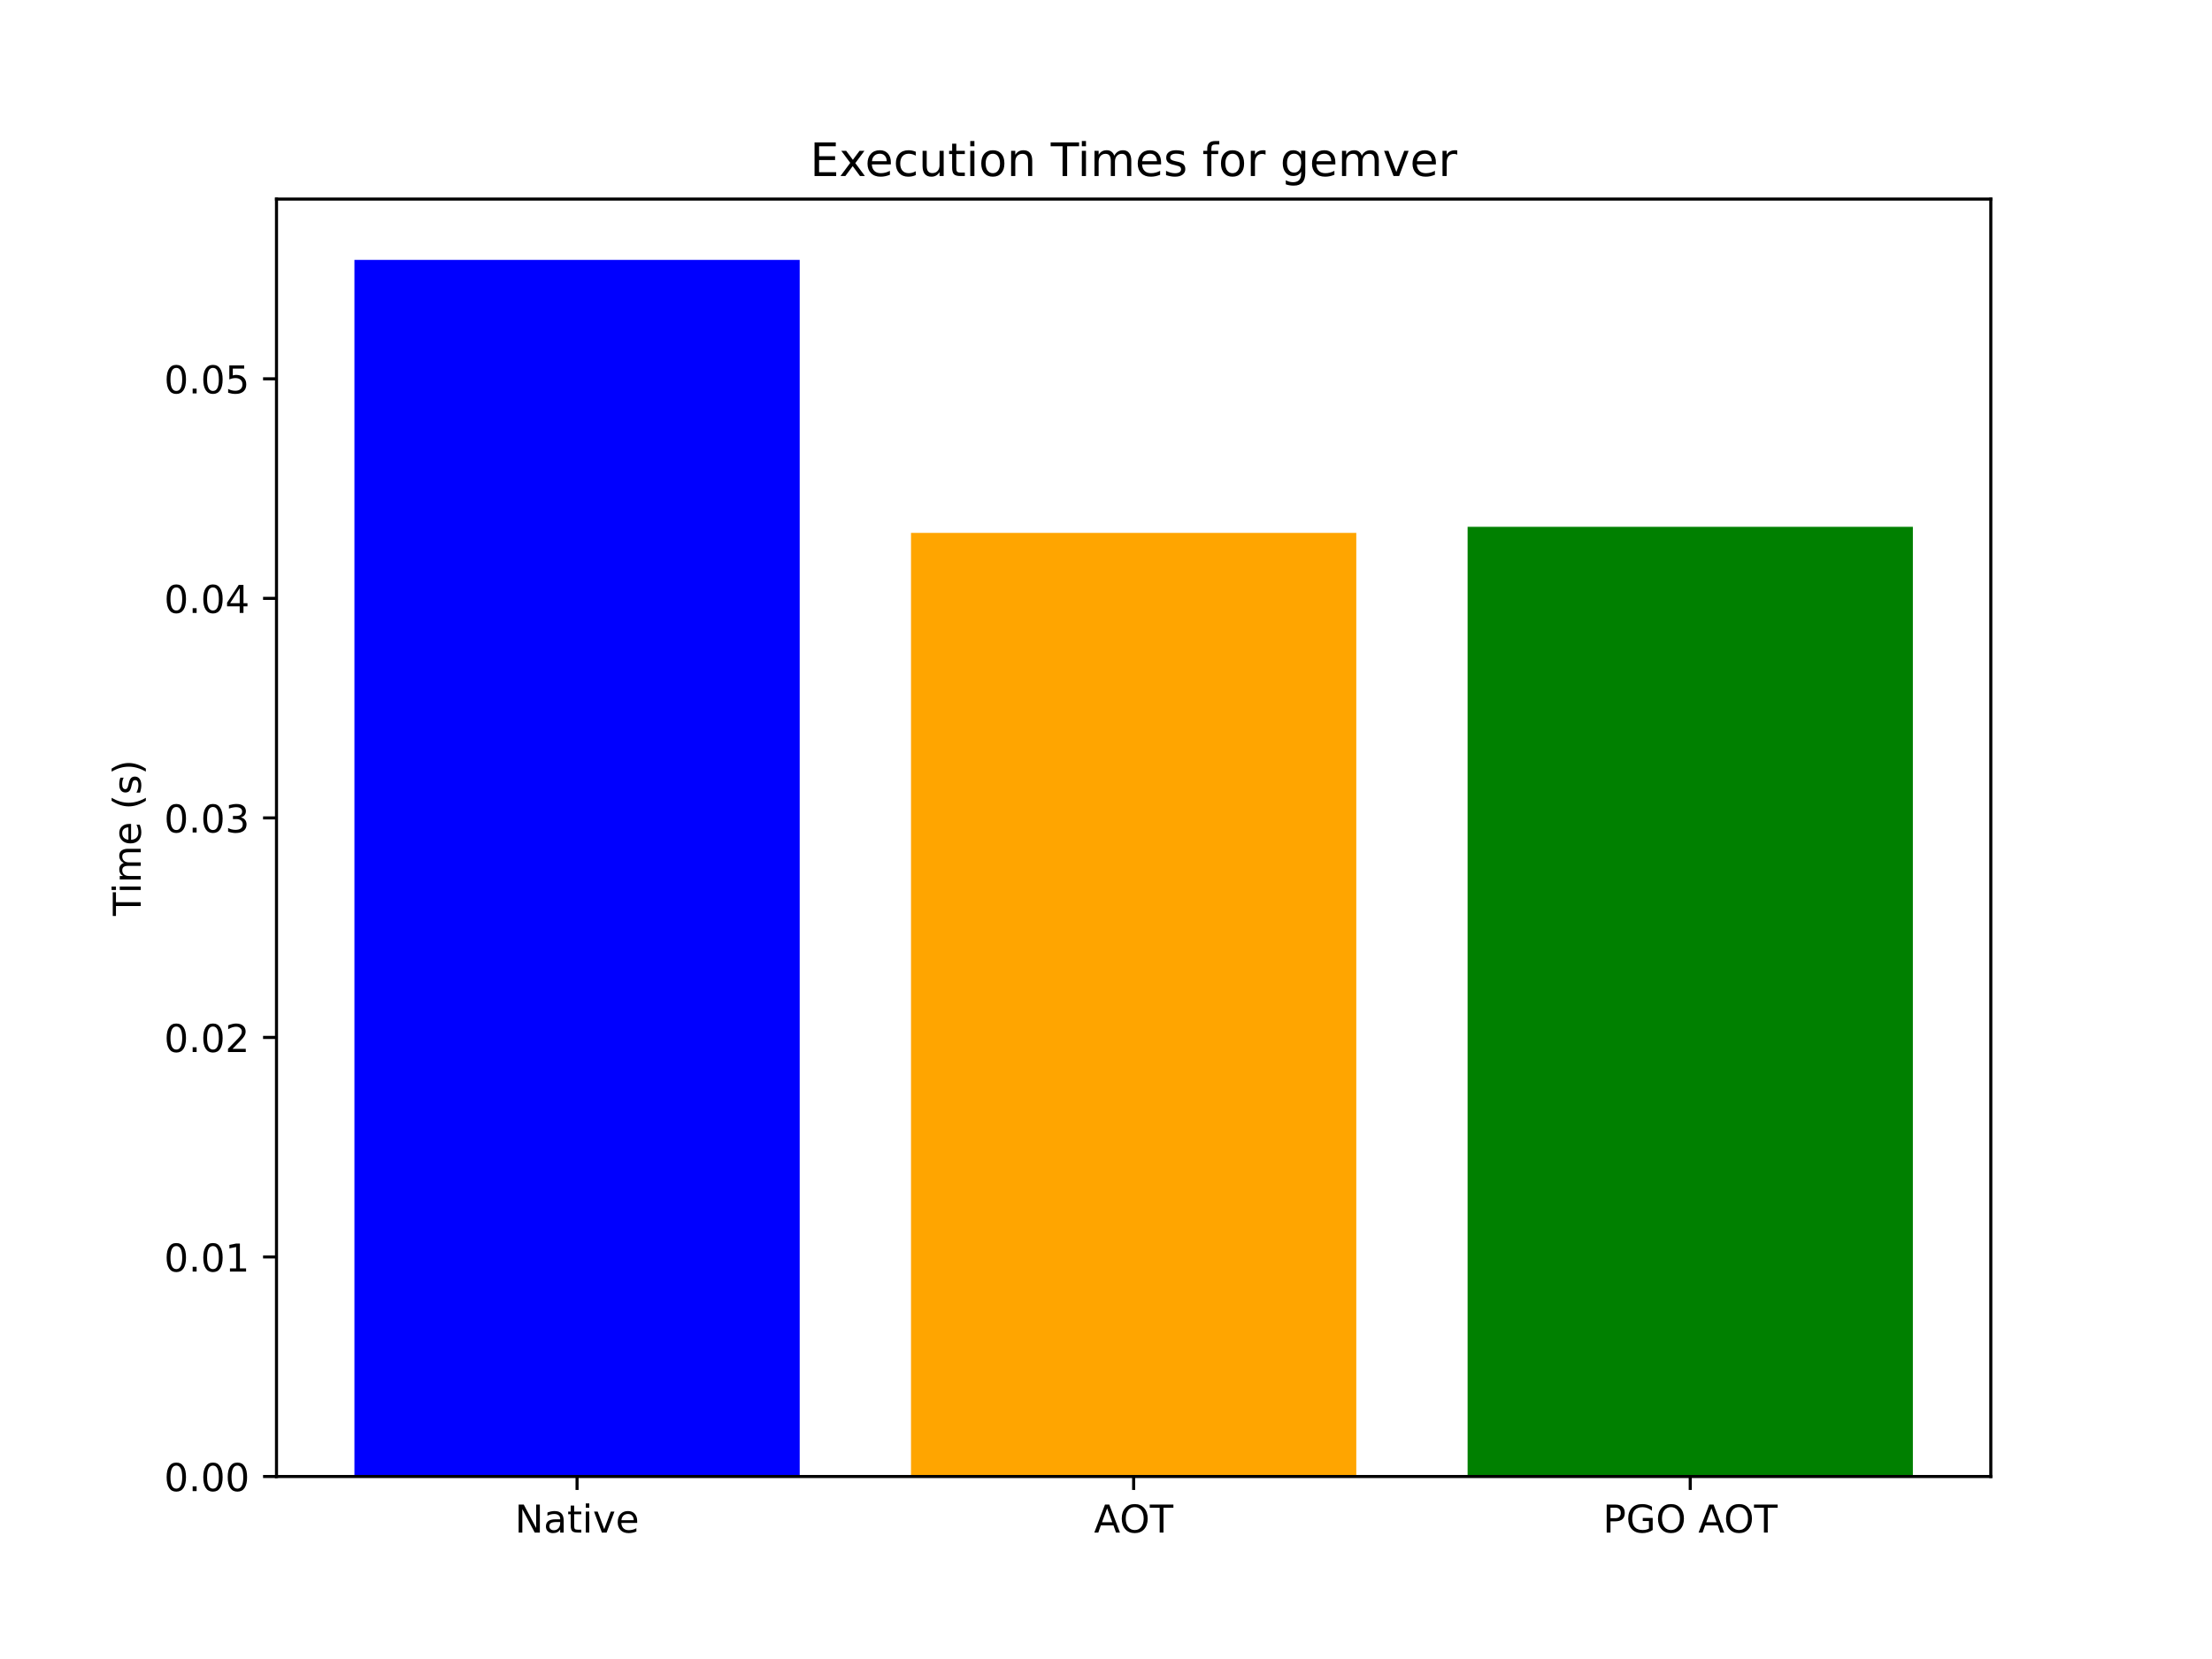
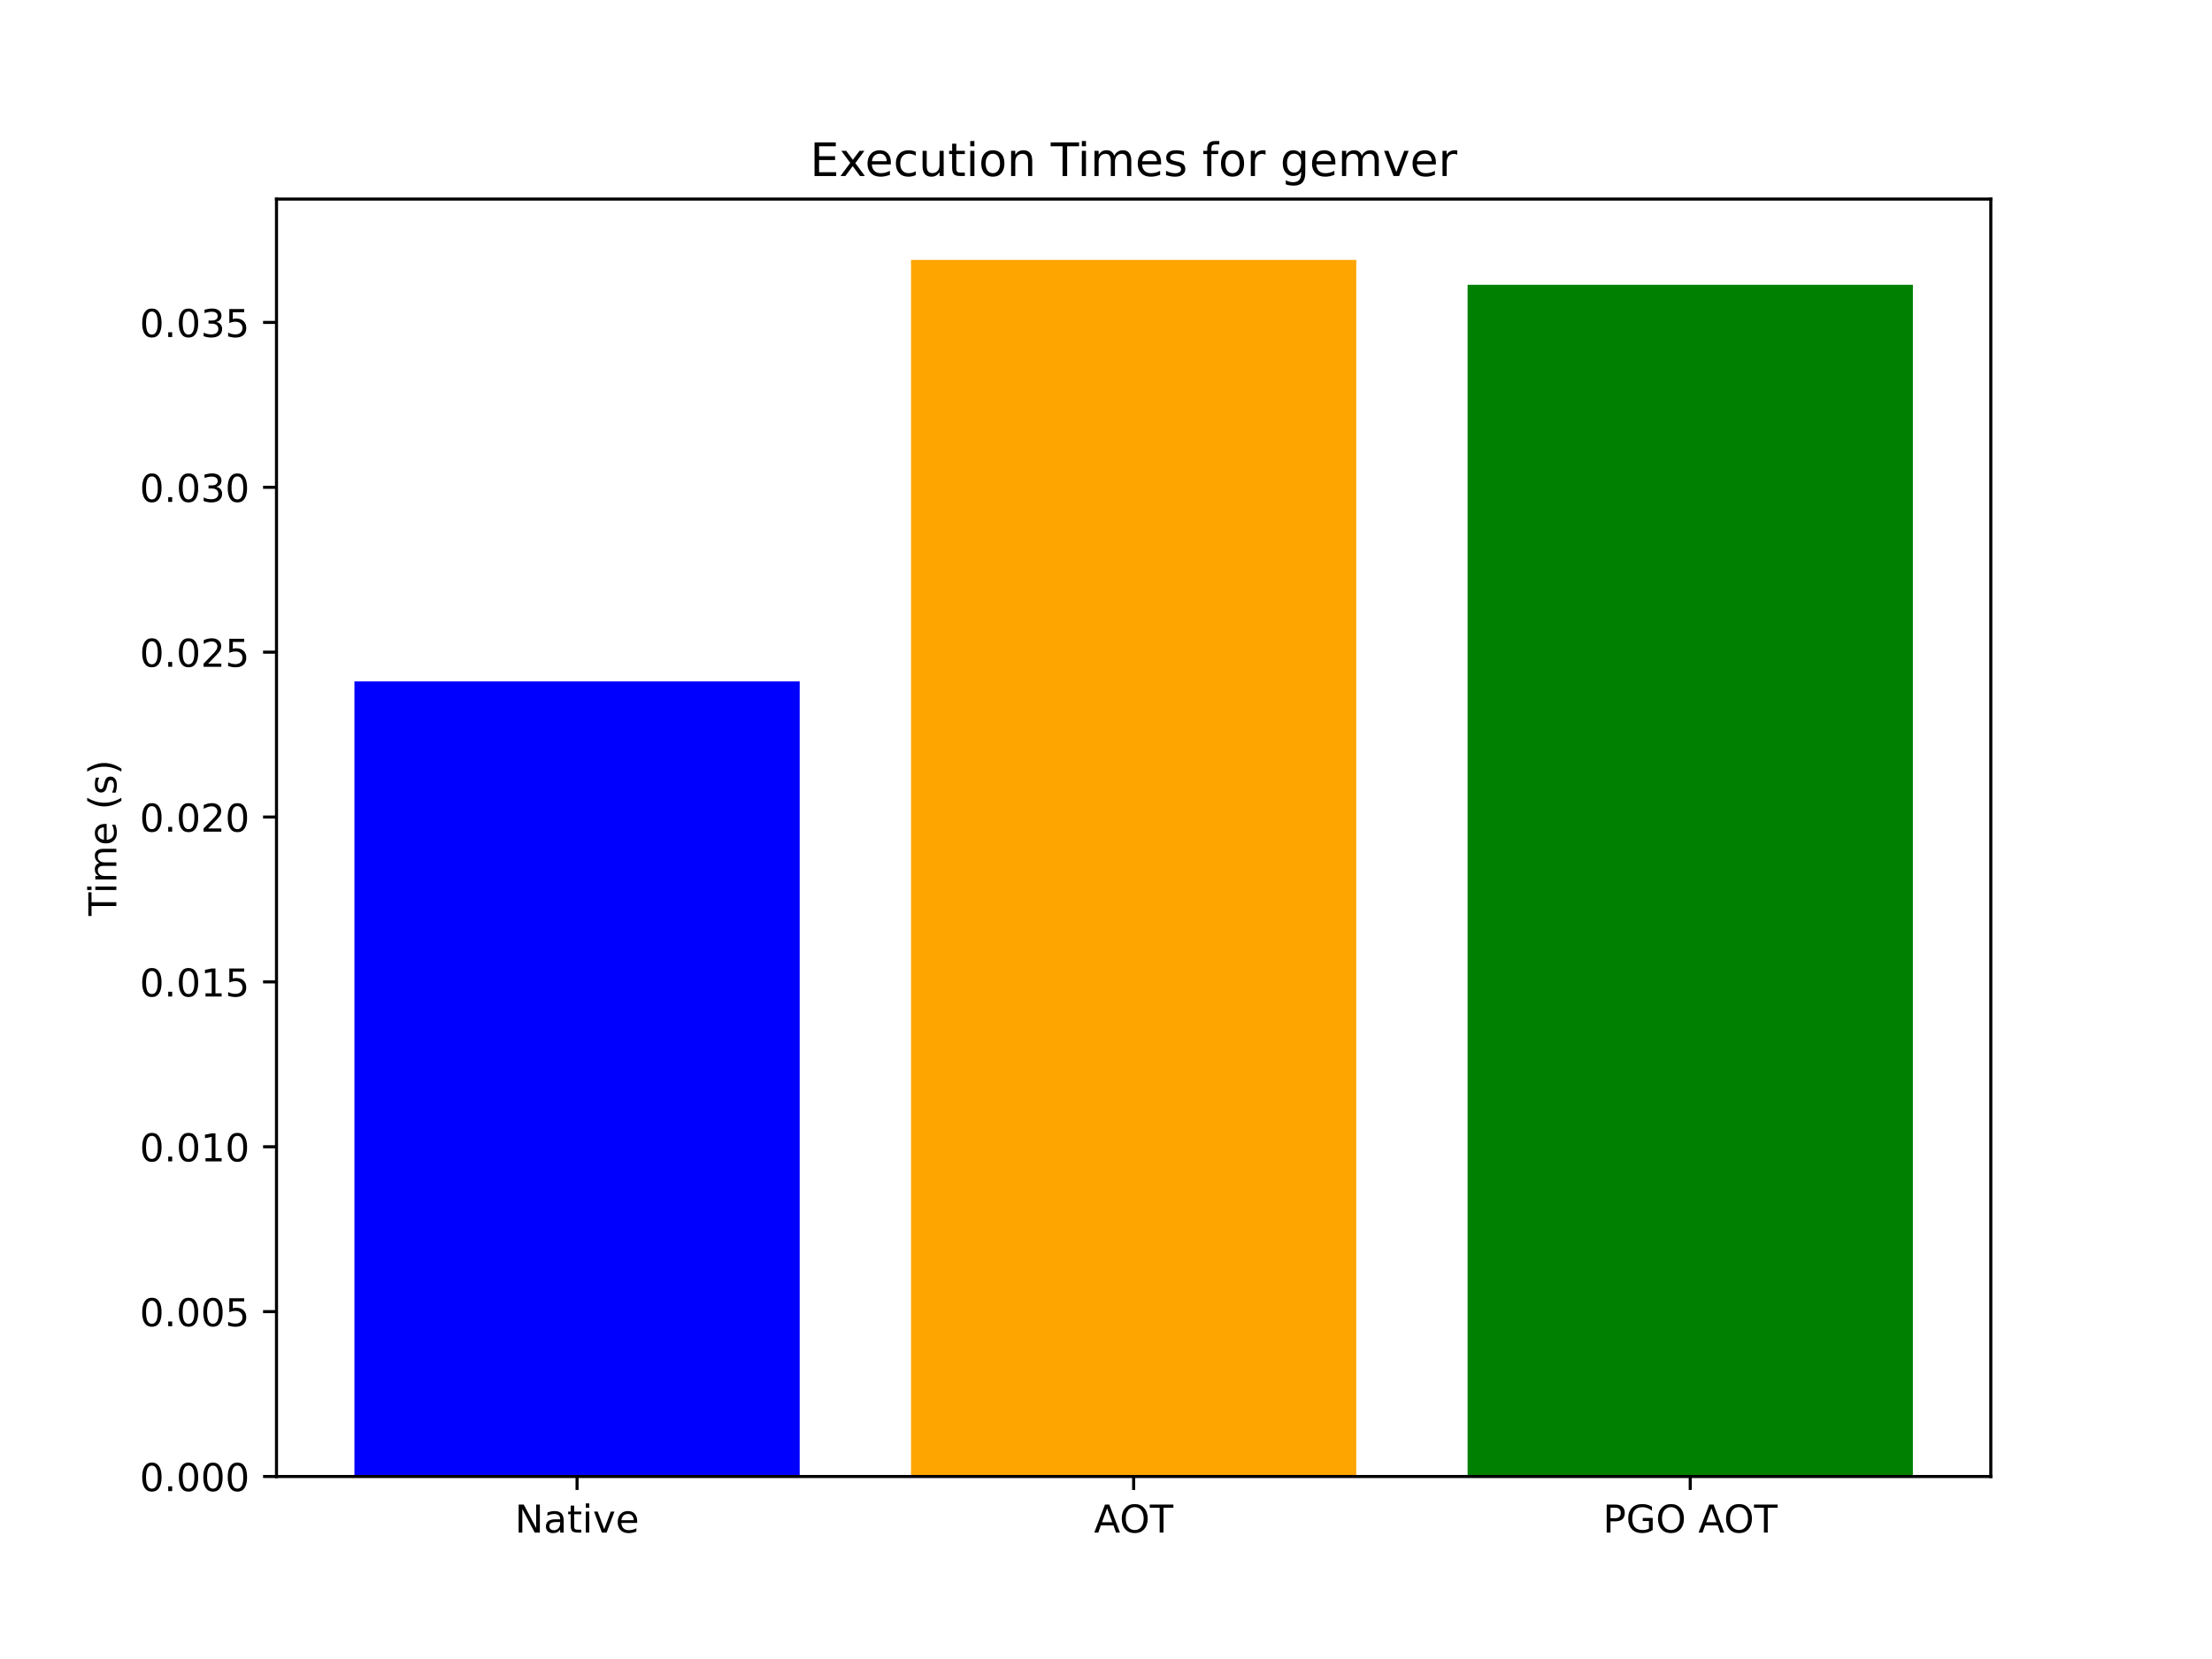
<svg xmlns="http://www.w3.org/2000/svg" xmlns:xlink="http://www.w3.org/1999/xlink" width="576pt" height="432pt" viewBox="0 0 576 432" version="1.1">
  <defs>
    <style type="text/css">*{stroke-linejoin: round; stroke-linecap: butt}</style>
  </defs>
  <g id="figure_1">
    <g id="patch_1">
      <path d="M 0 432  L 576 432  L 576 0  L 0 0  z " style="fill: #ffffff" />
    </g>
    <g id="axes_1">
      <g id="patch_2">
        <path d="M 72 384.48  L 518.4 384.48  L 518.4 51.84  L 72 51.84  z " style="fill: #ffffff" />
      </g>
      <g id="patch_3">
-         <path d="M 92.291 384.48  L 208.239 384.48  L 208.239 67.68  L 92.291 67.68  z " clip-path="url(#p60e5b709ea)" style="fill: #0000ff" />
+         <path d="M 92.291 384.48  L 208.239 384.48  L 208.239 177.444  L 92.291 177.444  z " clip-path="url(#p059a79c91f)" style="fill: #0000ff" />
      </g>
      <g id="patch_4">
-         <path d="M 237.226 384.48  L 353.174 384.48  L 353.174 138.759  L 237.226 138.759  z " clip-path="url(#p60e5b709ea)" style="fill: #ffa500" />
+         <path d="M 237.226 384.48  L 353.174 384.48  L 353.174 67.68  L 237.226 67.68  z " clip-path="url(#p059a79c91f)" style="fill: #ffa500" />
      </g>
      <g id="patch_5">
-         <path d="M 382.161 384.48  L 498.109 384.48  L 498.109 137.187  L 382.161 137.187  z " clip-path="url(#p60e5b709ea)" style="fill: #008000" />
+         <path d="M 382.161 384.48  L 498.109 384.48  L 498.109 74.165  L 382.161 74.165  z " clip-path="url(#p059a79c91f)" style="fill: #008000" />
      </g>
      <g id="matplotlib.axis_1">
        <g id="xtick_1">
          <g id="line2d_1">
            <defs>
-               <path id="m73462e31b3" d="M 0 0  L 0 3.5  " style="stroke: #000000; stroke-width: 0.8" />
+               <path id="m85449177bf" d="M 0 0  L 0 3.5  " style="stroke: #000000; stroke-width: 0.8" />
            </defs>
            <g>
-               <use xlink:href="#m73462e31b3" x="150.265" y="384.48" style="stroke: #000000; stroke-width: 0.8" />
+               <use xlink:href="#m85449177bf" x="150.265" y="384.48" style="stroke: #000000; stroke-width: 0.8" />
            </g>
          </g>
          <g id="text_1">
            <g transform="translate(134.0751 399.0784) scale(0.1 -0.1)">
              <defs>
                <path id="DejaVuSans-4e" d="M 628 4666  L 1478 4666  L 3547 763  L 3547 4666  L 4159 4666  L 4159 0  L 3309 0  L 1241 3903  L 1241 0  L 628 0  L 628 4666  z " transform="scale(0.015625)" />
                <path id="DejaVuSans-61" d="M 2194 1759  Q 1497 1759 1228 1600  Q 959 1441 959 1056  Q 959 750 1161 570  Q 1363 391 1709 391  Q 2188 391 2477 730  Q 2766 1069 2766 1631  L 2766 1759  L 2194 1759  z M 3341 1997  L 3341 0  L 2766 0  L 2766 531  Q 2569 213 2275 61  Q 1981 -91 1556 -91  Q 1019 -91 701 211  Q 384 513 384 1019  Q 384 1609 779 1909  Q 1175 2209 1959 2209  L 2766 2209  L 2766 2266  Q 2766 2663 2505 2880  Q 2244 3097 1772 3097  Q 1472 3097 1187 3025  Q 903 2953 641 2809  L 641 3341  Q 956 3463 1253 3523  Q 1550 3584 1831 3584  Q 2591 3584 2966 3190  Q 3341 2797 3341 1997  z " transform="scale(0.015625)" />
                <path id="DejaVuSans-74" d="M 1172 4494  L 1172 3500  L 2356 3500  L 2356 3053  L 1172 3053  L 1172 1153  Q 1172 725 1289 603  Q 1406 481 1766 481  L 2356 481  L 2356 0  L 1766 0  Q 1100 0 847 248  Q 594 497 594 1153  L 594 3053  L 172 3053  L 172 3500  L 594 3500  L 594 4494  L 1172 4494  z " transform="scale(0.015625)" />
                <path id="DejaVuSans-69" d="M 603 3500  L 1178 3500  L 1178 0  L 603 0  L 603 3500  z M 603 4863  L 1178 4863  L 1178 4134  L 603 4134  L 603 4863  z " transform="scale(0.015625)" />
                <path id="DejaVuSans-76" d="M 191 3500  L 800 3500  L 1894 563  L 2988 3500  L 3597 3500  L 2284 0  L 1503 0  L 191 3500  z " transform="scale(0.015625)" />
                <path id="DejaVuSans-65" d="M 3597 1894  L 3597 1613  L 953 1613  Q 991 1019 1311 708  Q 1631 397 2203 397  Q 2534 397 2845 478  Q 3156 559 3463 722  L 3463 178  Q 3153 47 2828 -22  Q 2503 -91 2169 -91  Q 1331 -91 842 396  Q 353 884 353 1716  Q 353 2575 817 3079  Q 1281 3584 2069 3584  Q 2775 3584 3186 3129  Q 3597 2675 3597 1894  z M 3022 2063  Q 3016 2534 2758 2815  Q 2500 3097 2075 3097  Q 1594 3097 1305 2825  Q 1016 2553 972 2059  L 3022 2063  z " transform="scale(0.015625)" />
              </defs>
              <use xlink:href="#DejaVuSans-4e" />
              <use xlink:href="#DejaVuSans-61" transform="translate(74.80469 0)" />
              <use xlink:href="#DejaVuSans-74" transform="translate(136.084 0)" />
              <use xlink:href="#DejaVuSans-69" transform="translate(175.293 0)" />
              <use xlink:href="#DejaVuSans-76" transform="translate(203.0762 0)" />
              <use xlink:href="#DejaVuSans-65" transform="translate(262.2559 0)" />
            </g>
          </g>
        </g>
        <g id="xtick_2">
          <g id="line2d_2">
            <g>
-               <use xlink:href="#m73462e31b3" x="295.2" y="384.48" style="stroke: #000000; stroke-width: 0.8" />
+               <use xlink:href="#m85449177bf" x="295.2" y="384.48" style="stroke: #000000; stroke-width: 0.8" />
            </g>
          </g>
          <g id="text_2">
            <g transform="translate(284.8773 399.0784) scale(0.1 -0.1)">
              <defs>
                <path id="DejaVuSans-41" d="M 2188 4044  L 1331 1722  L 3047 1722  L 2188 4044  z M 1831 4666  L 2547 4666  L 4325 0  L 3669 0  L 3244 1197  L 1141 1197  L 716 0  L 50 0  L 1831 4666  z " transform="scale(0.015625)" />
                <path id="DejaVuSans-4f" d="M 2522 4238  Q 1834 4238 1429 3725  Q 1025 3213 1025 2328  Q 1025 1447 1429 934  Q 1834 422 2522 422  Q 3209 422 3611 934  Q 4013 1447 4013 2328  Q 4013 3213 3611 3725  Q 3209 4238 2522 4238  z M 2522 4750  Q 3503 4750 4090 4092  Q 4678 3434 4678 2328  Q 4678 1225 4090 567  Q 3503 -91 2522 -91  Q 1538 -91 948 565  Q 359 1222 359 2328  Q 359 3434 948 4092  Q 1538 4750 2522 4750  z " transform="scale(0.015625)" />
                <path id="DejaVuSans-54" d="M -19 4666  L 3928 4666  L 3928 4134  L 2272 4134  L 2272 0  L 1638 0  L 1638 4134  L -19 4134  L -19 4666  z " transform="scale(0.015625)" />
              </defs>
              <use xlink:href="#DejaVuSans-41" />
              <use xlink:href="#DejaVuSans-4f" transform="translate(66.6582 0)" />
              <use xlink:href="#DejaVuSans-54" transform="translate(145.3691 0)" />
            </g>
          </g>
        </g>
        <g id="xtick_3">
          <g id="line2d_3">
            <g>
-               <use xlink:href="#m73462e31b3" x="440.135" y="384.48" style="stroke: #000000; stroke-width: 0.8" />
+               <use xlink:href="#m85449177bf" x="440.135" y="384.48" style="stroke: #000000; stroke-width: 0.8" />
            </g>
          </g>
          <g id="text_3">
            <g transform="translate(417.3983 399.0784) scale(0.1 -0.1)">
              <defs>
                <path id="DejaVuSans-50" d="M 1259 4147  L 1259 2394  L 2053 2394  Q 2494 2394 2734 2622  Q 2975 2850 2975 3272  Q 2975 3691 2734 3919  Q 2494 4147 2053 4147  L 1259 4147  z M 628 4666  L 2053 4666  Q 2838 4666 3239 4311  Q 3641 3956 3641 3272  Q 3641 2581 3239 2228  Q 2838 1875 2053 1875  L 1259 1875  L 1259 0  L 628 0  L 628 4666  z " transform="scale(0.015625)" />
                <path id="DejaVuSans-47" d="M 3809 666  L 3809 1919  L 2778 1919  L 2778 2438  L 4434 2438  L 4434 434  Q 4069 175 3628 42  Q 3188 -91 2688 -91  Q 1594 -91 976 548  Q 359 1188 359 2328  Q 359 3472 976 4111  Q 1594 4750 2688 4750  Q 3144 4750 3555 4637  Q 3966 4525 4313 4306  L 4313 3634  Q 3963 3931 3569 4081  Q 3175 4231 2741 4231  Q 1884 4231 1454 3753  Q 1025 3275 1025 2328  Q 1025 1384 1454 906  Q 1884 428 2741 428  Q 3075 428 3337 486  Q 3600 544 3809 666  z " transform="scale(0.015625)" />
                <path id="DejaVuSans-20" transform="scale(0.015625)" />
              </defs>
              <use xlink:href="#DejaVuSans-50" />
              <use xlink:href="#DejaVuSans-47" transform="translate(60.30273 0)" />
              <use xlink:href="#DejaVuSans-4f" transform="translate(137.793 0)" />
              <use xlink:href="#DejaVuSans-20" transform="translate(216.5039 0)" />
              <use xlink:href="#DejaVuSans-41" transform="translate(248.291 0)" />
              <use xlink:href="#DejaVuSans-4f" transform="translate(314.9492 0)" />
              <use xlink:href="#DejaVuSans-54" transform="translate(393.6602 0)" />
            </g>
          </g>
        </g>
      </g>
      <g id="matplotlib.axis_2">
        <g id="ytick_1">
          <g id="line2d_4">
            <defs>
-               <path id="m0115c94f6b" d="M 0 0  L -3.5 0  " style="stroke: #000000; stroke-width: 0.8" />
+               <path id="me15356fe86" d="M 0 0  L -3.5 0  " style="stroke: #000000; stroke-width: 0.8" />
            </defs>
            <g>
-               <use xlink:href="#m0115c94f6b" x="72" y="384.48" style="stroke: #000000; stroke-width: 0.8" />
+               <use xlink:href="#me15356fe86" x="72" y="384.48" style="stroke: #000000; stroke-width: 0.8" />
            </g>
          </g>
          <g id="text_4">
-             <g transform="translate(42.73438 388.2792) scale(0.1 -0.1)">
+             <g transform="translate(36.37188 388.2792) scale(0.1 -0.1)">
              <defs>
                <path id="DejaVuSans-30" d="M 2034 4250  Q 1547 4250 1301 3770  Q 1056 3291 1056 2328  Q 1056 1369 1301 889  Q 1547 409 2034 409  Q 2525 409 2770 889  Q 3016 1369 3016 2328  Q 3016 3291 2770 3770  Q 2525 4250 2034 4250  z M 2034 4750  Q 2819 4750 3233 4129  Q 3647 3509 3647 2328  Q 3647 1150 3233 529  Q 2819 -91 2034 -91  Q 1250 -91 836 529  Q 422 1150 422 2328  Q 422 3509 836 4129  Q 1250 4750 2034 4750  z " transform="scale(0.015625)" />
                <path id="DejaVuSans-2e" d="M 684 794  L 1344 794  L 1344 0  L 684 0  L 684 794  z " transform="scale(0.015625)" />
              </defs>
              <use xlink:href="#DejaVuSans-30" />
              <use xlink:href="#DejaVuSans-2e" transform="translate(63.62305 0)" />
              <use xlink:href="#DejaVuSans-30" transform="translate(95.41016 0)" />
              <use xlink:href="#DejaVuSans-30" transform="translate(159.0332 0)" />
+               <use xlink:href="#DejaVuSans-30" transform="translate(222.6562 0)" />
            </g>
          </g>
        </g>
        <g id="ytick_2">
          <g id="line2d_5">
            <g>
-               <use xlink:href="#m0115c94f6b" x="72" y="327.312" style="stroke: #000000; stroke-width: 0.8" />
+               <use xlink:href="#me15356fe86" x="72" y="341.549" style="stroke: #000000; stroke-width: 0.8" />
            </g>
          </g>
          <g id="text_5">
-             <g transform="translate(42.73438 331.1112) scale(0.1 -0.1)">
-               <defs>
-                 <path id="DejaVuSans-31" d="M 794 531  L 1825 531  L 1825 4091  L 703 3866  L 703 4441  L 1819 4666  L 2450 4666  L 2450 531  L 3481 531  L 3481 0  L 794 0  L 794 531  z " transform="scale(0.015625)" />
-               </defs>
-               <use xlink:href="#DejaVuSans-30" />
-               <use xlink:href="#DejaVuSans-2e" transform="translate(63.62305 0)" />
-               <use xlink:href="#DejaVuSans-30" transform="translate(95.41016 0)" />
-               <use xlink:href="#DejaVuSans-31" transform="translate(159.0332 0)" />
+             <g transform="translate(36.37188 345.3483) scale(0.1 -0.1)">
+               <defs>
+                 <path id="DejaVuSans-35" d="M 691 4666  L 3169 4666  L 3169 4134  L 1269 4134  L 1269 2991  Q 1406 3038 1543 3061  Q 1681 3084 1819 3084  Q 2600 3084 3056 2656  Q 3513 2228 3513 1497  Q 3513 744 3044 326  Q 2575 -91 1722 -91  Q 1428 -91 1123 -41  Q 819 9 494 109  L 494 744  Q 775 591 1075 516  Q 1375 441 1709 441  Q 2250 441 2565 725  Q 2881 1009 2881 1497  Q 2881 1984 2565 2268  Q 2250 2553 1709 2553  Q 1456 2553 1204 2497  Q 953 2441 691 2322  L 691 4666  z " transform="scale(0.015625)" />
+               </defs>
+               <use xlink:href="#DejaVuSans-30" />
+               <use xlink:href="#DejaVuSans-2e" transform="translate(63.62305 0)" />
+               <use xlink:href="#DejaVuSans-30" transform="translate(95.41016 0)" />
+               <use xlink:href="#DejaVuSans-30" transform="translate(159.0332 0)" />
+               <use xlink:href="#DejaVuSans-35" transform="translate(222.6562 0)" />
            </g>
          </g>
        </g>
        <g id="ytick_3">
          <g id="line2d_6">
            <g>
-               <use xlink:href="#m0115c94f6b" x="72" y="270.144" style="stroke: #000000; stroke-width: 0.8" />
+               <use xlink:href="#me15356fe86" x="72" y="298.618" style="stroke: #000000; stroke-width: 0.8" />
            </g>
          </g>
          <g id="text_6">
-             <g transform="translate(42.73438 273.9432) scale(0.1 -0.1)">
-               <defs>
-                 <path id="DejaVuSans-32" d="M 1228 531  L 3431 531  L 3431 0  L 469 0  L 469 531  Q 828 903 1448 1529  Q 2069 2156 2228 2338  Q 2531 2678 2651 2914  Q 2772 3150 2772 3378  Q 2772 3750 2511 3984  Q 2250 4219 1831 4219  Q 1534 4219 1204 4116  Q 875 4013 500 3803  L 500 4441  Q 881 4594 1212 4672  Q 1544 4750 1819 4750  Q 2544 4750 2975 4387  Q 3406 4025 3406 3419  Q 3406 3131 3298 2873  Q 3191 2616 2906 2266  Q 2828 2175 2409 1742  Q 1991 1309 1228 531  z " transform="scale(0.015625)" />
-               </defs>
-               <use xlink:href="#DejaVuSans-30" />
-               <use xlink:href="#DejaVuSans-2e" transform="translate(63.62305 0)" />
-               <use xlink:href="#DejaVuSans-30" transform="translate(95.41016 0)" />
-               <use xlink:href="#DejaVuSans-32" transform="translate(159.0332 0)" />
+             <g transform="translate(36.37188 302.4173) scale(0.1 -0.1)">
+               <defs>
+                 <path id="DejaVuSans-31" d="M 794 531  L 1825 531  L 1825 4091  L 703 3866  L 703 4441  L 1819 4666  L 2450 4666  L 2450 531  L 3481 531  L 3481 0  L 794 0  L 794 531  z " transform="scale(0.015625)" />
+               </defs>
+               <use xlink:href="#DejaVuSans-30" />
+               <use xlink:href="#DejaVuSans-2e" transform="translate(63.62305 0)" />
+               <use xlink:href="#DejaVuSans-30" transform="translate(95.41016 0)" />
+               <use xlink:href="#DejaVuSans-31" transform="translate(159.0332 0)" />
+               <use xlink:href="#DejaVuSans-30" transform="translate(222.6562 0)" />
            </g>
          </g>
        </g>
        <g id="ytick_4">
          <g id="line2d_7">
            <g>
-               <use xlink:href="#m0115c94f6b" x="72" y="212.976" style="stroke: #000000; stroke-width: 0.8" />
+               <use xlink:href="#me15356fe86" x="72" y="255.687" style="stroke: #000000; stroke-width: 0.8" />
            </g>
          </g>
          <g id="text_7">
-             <g transform="translate(42.73438 216.7753) scale(0.1 -0.1)">
-               <defs>
-                 <path id="DejaVuSans-33" d="M 2597 2516  Q 3050 2419 3304 2112  Q 3559 1806 3559 1356  Q 3559 666 3084 287  Q 2609 -91 1734 -91  Q 1441 -91 1130 -33  Q 819 25 488 141  L 488 750  Q 750 597 1062 519  Q 1375 441 1716 441  Q 2309 441 2620 675  Q 2931 909 2931 1356  Q 2931 1769 2642 2001  Q 2353 2234 1838 2234  L 1294 2234  L 1294 2753  L 1863 2753  Q 2328 2753 2575 2939  Q 2822 3125 2822 3475  Q 2822 3834 2567 4026  Q 2313 4219 1838 4219  Q 1578 4219 1281 4162  Q 984 4106 628 3988  L 628 4550  Q 988 4650 1302 4700  Q 1616 4750 1894 4750  Q 2613 4750 3031 4423  Q 3450 4097 3450 3541  Q 3450 3153 3228 2886  Q 3006 2619 2597 2516  z " transform="scale(0.015625)" />
-               </defs>
-               <use xlink:href="#DejaVuSans-30" />
-               <use xlink:href="#DejaVuSans-2e" transform="translate(63.62305 0)" />
-               <use xlink:href="#DejaVuSans-30" transform="translate(95.41016 0)" />
-               <use xlink:href="#DejaVuSans-33" transform="translate(159.0332 0)" />
+             <g transform="translate(36.37188 259.4864) scale(0.1 -0.1)">
+               <use xlink:href="#DejaVuSans-30" />
+               <use xlink:href="#DejaVuSans-2e" transform="translate(63.62305 0)" />
+               <use xlink:href="#DejaVuSans-30" transform="translate(95.41016 0)" />
+               <use xlink:href="#DejaVuSans-31" transform="translate(159.0332 0)" />
+               <use xlink:href="#DejaVuSans-35" transform="translate(222.6562 0)" />
            </g>
          </g>
        </g>
        <g id="ytick_5">
          <g id="line2d_8">
            <g>
-               <use xlink:href="#m0115c94f6b" x="72" y="155.808" style="stroke: #000000; stroke-width: 0.8" />
+               <use xlink:href="#me15356fe86" x="72" y="212.756" style="stroke: #000000; stroke-width: 0.8" />
            </g>
          </g>
          <g id="text_8">
-             <g transform="translate(42.73438 159.6073) scale(0.1 -0.1)">
-               <defs>
-                 <path id="DejaVuSans-34" d="M 2419 4116  L 825 1625  L 2419 1625  L 2419 4116  z M 2253 4666  L 3047 4666  L 3047 1625  L 3713 1625  L 3713 1100  L 3047 1100  L 3047 0  L 2419 0  L 2419 1100  L 313 1100  L 313 1709  L 2253 4666  z " transform="scale(0.015625)" />
-               </defs>
-               <use xlink:href="#DejaVuSans-30" />
-               <use xlink:href="#DejaVuSans-2e" transform="translate(63.62305 0)" />
-               <use xlink:href="#DejaVuSans-30" transform="translate(95.41016 0)" />
-               <use xlink:href="#DejaVuSans-34" transform="translate(159.0332 0)" />
+             <g transform="translate(36.37188 216.5555) scale(0.1 -0.1)">
+               <defs>
+                 <path id="DejaVuSans-32" d="M 1228 531  L 3431 531  L 3431 0  L 469 0  L 469 531  Q 828 903 1448 1529  Q 2069 2156 2228 2338  Q 2531 2678 2651 2914  Q 2772 3150 2772 3378  Q 2772 3750 2511 3984  Q 2250 4219 1831 4219  Q 1534 4219 1204 4116  Q 875 4013 500 3803  L 500 4441  Q 881 4594 1212 4672  Q 1544 4750 1819 4750  Q 2544 4750 2975 4387  Q 3406 4025 3406 3419  Q 3406 3131 3298 2873  Q 3191 2616 2906 2266  Q 2828 2175 2409 1742  Q 1991 1309 1228 531  z " transform="scale(0.015625)" />
+               </defs>
+               <use xlink:href="#DejaVuSans-30" />
+               <use xlink:href="#DejaVuSans-2e" transform="translate(63.62305 0)" />
+               <use xlink:href="#DejaVuSans-30" transform="translate(95.41016 0)" />
+               <use xlink:href="#DejaVuSans-32" transform="translate(159.0332 0)" />
+               <use xlink:href="#DejaVuSans-30" transform="translate(222.6562 0)" />
            </g>
          </g>
        </g>
        <g id="ytick_6">
          <g id="line2d_9">
            <g>
-               <use xlink:href="#m0115c94f6b" x="72" y="98.64" style="stroke: #000000; stroke-width: 0.8" />
+               <use xlink:href="#me15356fe86" x="72" y="169.825" style="stroke: #000000; stroke-width: 0.8" />
            </g>
          </g>
          <g id="text_9">
-             <g transform="translate(42.73438 102.4393) scale(0.1 -0.1)">
-               <defs>
-                 <path id="DejaVuSans-35" d="M 691 4666  L 3169 4666  L 3169 4134  L 1269 4134  L 1269 2991  Q 1406 3038 1543 3061  Q 1681 3084 1819 3084  Q 2600 3084 3056 2656  Q 3513 2228 3513 1497  Q 3513 744 3044 326  Q 2575 -91 1722 -91  Q 1428 -91 1123 -41  Q 819 9 494 109  L 494 744  Q 775 591 1075 516  Q 1375 441 1709 441  Q 2250 441 2565 725  Q 2881 1009 2881 1497  Q 2881 1984 2565 2268  Q 2250 2553 1709 2553  Q 1456 2553 1204 2497  Q 953 2441 691 2322  L 691 4666  z " transform="scale(0.015625)" />
-               </defs>
-               <use xlink:href="#DejaVuSans-30" />
-               <use xlink:href="#DejaVuSans-2e" transform="translate(63.62305 0)" />
-               <use xlink:href="#DejaVuSans-30" transform="translate(95.41016 0)" />
-               <use xlink:href="#DejaVuSans-35" transform="translate(159.0332 0)" />
-             </g>
-           </g>
-         </g>
-         <g id="text_10">
-           <g transform="translate(36.65469 238.4889) rotate(-90) scale(0.1 -0.1)">
+             <g transform="translate(36.37188 173.6245) scale(0.1 -0.1)">
+               <use xlink:href="#DejaVuSans-30" />
+               <use xlink:href="#DejaVuSans-2e" transform="translate(63.62305 0)" />
+               <use xlink:href="#DejaVuSans-30" transform="translate(95.41016 0)" />
+               <use xlink:href="#DejaVuSans-32" transform="translate(159.0332 0)" />
+               <use xlink:href="#DejaVuSans-35" transform="translate(222.6562 0)" />
+             </g>
+           </g>
+         </g>
+         <g id="ytick_7">
+           <g id="line2d_10">
+             <g>
+               <use xlink:href="#me15356fe86" x="72" y="126.894" style="stroke: #000000; stroke-width: 0.8" />
+             </g>
+           </g>
+           <g id="text_10">
+             <g transform="translate(36.37188 130.6936) scale(0.1 -0.1)">
+               <defs>
+                 <path id="DejaVuSans-33" d="M 2597 2516  Q 3050 2419 3304 2112  Q 3559 1806 3559 1356  Q 3559 666 3084 287  Q 2609 -91 1734 -91  Q 1441 -91 1130 -33  Q 819 25 488 141  L 488 750  Q 750 597 1062 519  Q 1375 441 1716 441  Q 2309 441 2620 675  Q 2931 909 2931 1356  Q 2931 1769 2642 2001  Q 2353 2234 1838 2234  L 1294 2234  L 1294 2753  L 1863 2753  Q 2328 2753 2575 2939  Q 2822 3125 2822 3475  Q 2822 3834 2567 4026  Q 2313 4219 1838 4219  Q 1578 4219 1281 4162  Q 984 4106 628 3988  L 628 4550  Q 988 4650 1302 4700  Q 1616 4750 1894 4750  Q 2613 4750 3031 4423  Q 3450 4097 3450 3541  Q 3450 3153 3228 2886  Q 3006 2619 2597 2516  z " transform="scale(0.015625)" />
+               </defs>
+               <use xlink:href="#DejaVuSans-30" />
+               <use xlink:href="#DejaVuSans-2e" transform="translate(63.62305 0)" />
+               <use xlink:href="#DejaVuSans-30" transform="translate(95.41016 0)" />
+               <use xlink:href="#DejaVuSans-33" transform="translate(159.0332 0)" />
+               <use xlink:href="#DejaVuSans-30" transform="translate(222.6562 0)" />
+             </g>
+           </g>
+         </g>
+         <g id="ytick_8">
+           <g id="line2d_11">
+             <g>
+               <use xlink:href="#me15356fe86" x="72" y="83.963" style="stroke: #000000; stroke-width: 0.8" />
+             </g>
+           </g>
+           <g id="text_11">
+             <g transform="translate(36.37188 87.76264) scale(0.1 -0.1)">
+               <use xlink:href="#DejaVuSans-30" />
+               <use xlink:href="#DejaVuSans-2e" transform="translate(63.62305 0)" />
+               <use xlink:href="#DejaVuSans-30" transform="translate(95.41016 0)" />
+               <use xlink:href="#DejaVuSans-33" transform="translate(159.0332 0)" />
+               <use xlink:href="#DejaVuSans-35" transform="translate(222.6562 0)" />
+             </g>
+           </g>
+         </g>
+         <g id="text_12">
+           <g transform="translate(30.29219 238.4889) rotate(-90) scale(0.1 -0.1)">
            <defs>
              <path id="DejaVuSans-6d" d="M 3328 2828  Q 3544 3216 3844 3400  Q 4144 3584 4550 3584  Q 5097 3584 5394 3201  Q 5691 2819 5691 2113  L 5691 0  L 5113 0  L 5113 2094  Q 5113 2597 4934 2840  Q 4756 3084 4391 3084  Q 3944 3084 3684 2787  Q 3425 2491 3425 1978  L 3425 0  L 2847 0  L 2847 2094  Q 2847 2600 2669 2842  Q 2491 3084 2119 3084  Q 1678 3084 1418 2786  Q 1159 2488 1159 1978  L 1159 0  L 581 0  L 581 3500  L 1159 3500  L 1159 2956  Q 1356 3278 1631 3431  Q 1906 3584 2284 3584  Q 2666 3584 2933 3390  Q 3200 3197 3328 2828  z " transform="scale(0.015625)" />
              <path id="DejaVuSans-28" d="M 1984 4856  Q 1566 4138 1362 3434  Q 1159 2731 1159 2009  Q 1159 1288 1364 580  Q 1569 -128 1984 -844  L 1484 -844  Q 1016 -109 783 600  Q 550 1309 550 2009  Q 550 2706 781 3412  Q 1013 4119 1484 4856  L 1984 4856  z " transform="scale(0.015625)" />
              <path id="DejaVuSans-73" d="M 2834 3397  L 2834 2853  Q 2591 2978 2328 3040  Q 2066 3103 1784 3103  Q 1356 3103 1142 2972  Q 928 2841 928 2578  Q 928 2378 1081 2264  Q 1234 2150 1697 2047  L 1894 2003  Q 2506 1872 2764 1633  Q 3022 1394 3022 966  Q 3022 478 2636 193  Q 2250 -91 1575 -91  Q 1294 -91 989 -36  Q 684 19 347 128  L 347 722  Q 666 556 975 473  Q 1284 391 1588 391  Q 1994 391 2212 530  Q 2431 669 2431 922  Q 2431 1156 2273 1281  Q 2116 1406 1581 1522  L 1381 1569  Q 847 1681 609 1914  Q 372 2147 372 2553  Q 372 3047 722 3315  Q 1072 3584 1716 3584  Q 2034 3584 2315 3537  Q 2597 3491 2834 3397  z " transform="scale(0.015625)" />
              <path id="DejaVuSans-29" d="M 513 4856  L 1013 4856  Q 1481 4119 1714 3412  Q 1947 2706 1947 2009  Q 1947 1309 1714 600  Q 1481 -109 1013 -844  L 513 -844  Q 928 -128 1133 580  Q 1338 1288 1338 2009  Q 1338 2731 1133 3434  Q 928 4138 513 4856  z " transform="scale(0.015625)" />
            </defs>
            <use xlink:href="#DejaVuSans-54" />
            <use xlink:href="#DejaVuSans-69" transform="translate(57.95898 0)" />
            <use xlink:href="#DejaVuSans-6d" transform="translate(85.74219 0)" />
            <use xlink:href="#DejaVuSans-65" transform="translate(183.1543 0)" />
            <use xlink:href="#DejaVuSans-20" transform="translate(244.6777 0)" />
            <use xlink:href="#DejaVuSans-28" transform="translate(276.4648 0)" />
            <use xlink:href="#DejaVuSans-73" transform="translate(315.4785 0)" />
            <use xlink:href="#DejaVuSans-29" transform="translate(367.5781 0)" />
          </g>
        </g>
      </g>
      <g id="patch_6">
        <path d="M 72 384.48  L 72 51.84  " style="fill: none; stroke: #000000; stroke-width: 0.8; stroke-linejoin: miter; stroke-linecap: square" />
      </g>
      <g id="patch_7">
        <path d="M 518.4 384.48  L 518.4 51.84  " style="fill: none; stroke: #000000; stroke-width: 0.8; stroke-linejoin: miter; stroke-linecap: square" />
      </g>
      <g id="patch_8">
        <path d="M 72 384.48  L 518.4 384.48  " style="fill: none; stroke: #000000; stroke-width: 0.8; stroke-linejoin: miter; stroke-linecap: square" />
      </g>
      <g id="patch_9">
        <path d="M 72 51.84  L 518.4 51.84  " style="fill: none; stroke: #000000; stroke-width: 0.8; stroke-linejoin: miter; stroke-linecap: square" />
      </g>
-       <g id="text_11">
+       <g id="text_13">
        <g transform="translate(210.9272 45.84) scale(0.12 -0.12)">
          <defs>
            <path id="DejaVuSans-45" d="M 628 4666  L 3578 4666  L 3578 4134  L 1259 4134  L 1259 2753  L 3481 2753  L 3481 2222  L 1259 2222  L 1259 531  L 3634 531  L 3634 0  L 628 0  L 628 4666  z " transform="scale(0.015625)" />
            <path id="DejaVuSans-78" d="M 3513 3500  L 2247 1797  L 3578 0  L 2900 0  L 1881 1375  L 863 0  L 184 0  L 1544 1831  L 300 3500  L 978 3500  L 1906 2253  L 2834 3500  L 3513 3500  z " transform="scale(0.015625)" />
            <path id="DejaVuSans-63" d="M 3122 3366  L 3122 2828  Q 2878 2963 2633 3030  Q 2388 3097 2138 3097  Q 1578 3097 1268 2742  Q 959 2388 959 1747  Q 959 1106 1268 751  Q 1578 397 2138 397  Q 2388 397 2633 464  Q 2878 531 3122 666  L 3122 134  Q 2881 22 2623 -34  Q 2366 -91 2075 -91  Q 1284 -91 818 406  Q 353 903 353 1747  Q 353 2603 823 3093  Q 1294 3584 2113 3584  Q 2378 3584 2631 3529  Q 2884 3475 3122 3366  z " transform="scale(0.015625)" />
            <path id="DejaVuSans-75" d="M 544 1381  L 544 3500  L 1119 3500  L 1119 1403  Q 1119 906 1312 657  Q 1506 409 1894 409  Q 2359 409 2629 706  Q 2900 1003 2900 1516  L 2900 3500  L 3475 3500  L 3475 0  L 2900 0  L 2900 538  Q 2691 219 2414 64  Q 2138 -91 1772 -91  Q 1169 -91 856 284  Q 544 659 544 1381  z M 1991 3584  L 1991 3584  z " transform="scale(0.015625)" />
            <path id="DejaVuSans-6f" d="M 1959 3097  Q 1497 3097 1228 2736  Q 959 2375 959 1747  Q 959 1119 1226 758  Q 1494 397 1959 397  Q 2419 397 2687 759  Q 2956 1122 2956 1747  Q 2956 2369 2687 2733  Q 2419 3097 1959 3097  z M 1959 3584  Q 2709 3584 3137 3096  Q 3566 2609 3566 1747  Q 3566 888 3137 398  Q 2709 -91 1959 -91  Q 1206 -91 779 398  Q 353 888 353 1747  Q 353 2609 779 3096  Q 1206 3584 1959 3584  z " transform="scale(0.015625)" />
            <path id="DejaVuSans-6e" d="M 3513 2113  L 3513 0  L 2938 0  L 2938 2094  Q 2938 2591 2744 2837  Q 2550 3084 2163 3084  Q 1697 3084 1428 2787  Q 1159 2491 1159 1978  L 1159 0  L 581 0  L 581 3500  L 1159 3500  L 1159 2956  Q 1366 3272 1645 3428  Q 1925 3584 2291 3584  Q 2894 3584 3203 3211  Q 3513 2838 3513 2113  z " transform="scale(0.015625)" />
            <path id="DejaVuSans-66" d="M 2375 4863  L 2375 4384  L 1825 4384  Q 1516 4384 1395 4259  Q 1275 4134 1275 3809  L 1275 3500  L 2222 3500  L 2222 3053  L 1275 3053  L 1275 0  L 697 0  L 697 3053  L 147 3053  L 147 3500  L 697 3500  L 697 3744  Q 697 4328 969 4595  Q 1241 4863 1831 4863  L 2375 4863  z " transform="scale(0.015625)" />
            <path id="DejaVuSans-72" d="M 2631 2963  Q 2534 3019 2420 3045  Q 2306 3072 2169 3072  Q 1681 3072 1420 2755  Q 1159 2438 1159 1844  L 1159 0  L 581 0  L 581 3500  L 1159 3500  L 1159 2956  Q 1341 3275 1631 3429  Q 1922 3584 2338 3584  Q 2397 3584 2469 3576  Q 2541 3569 2628 3553  L 2631 2963  z " transform="scale(0.015625)" />
            <path id="DejaVuSans-67" d="M 2906 1791  Q 2906 2416 2648 2759  Q 2391 3103 1925 3103  Q 1463 3103 1205 2759  Q 947 2416 947 1791  Q 947 1169 1205 825  Q 1463 481 1925 481  Q 2391 481 2648 825  Q 2906 1169 2906 1791  z M 3481 434  Q 3481 -459 3084 -895  Q 2688 -1331 1869 -1331  Q 1566 -1331 1297 -1286  Q 1028 -1241 775 -1147  L 775 -588  Q 1028 -725 1275 -790  Q 1522 -856 1778 -856  Q 2344 -856 2625 -561  Q 2906 -266 2906 331  L 2906 616  Q 2728 306 2450 153  Q 2172 0 1784 0  Q 1141 0 747 490  Q 353 981 353 1791  Q 353 2603 747 3093  Q 1141 3584 1784 3584  Q 2172 3584 2450 3431  Q 2728 3278 2906 2969  L 2906 3500  L 3481 3500  L 3481 434  z " transform="scale(0.015625)" />
          </defs>
          <use xlink:href="#DejaVuSans-45" />
          <use xlink:href="#DejaVuSans-78" transform="translate(63.18359 0)" />
          <use xlink:href="#DejaVuSans-65" transform="translate(119.2383 0)" />
          <use xlink:href="#DejaVuSans-63" transform="translate(180.7617 0)" />
          <use xlink:href="#DejaVuSans-75" transform="translate(235.7422 0)" />
          <use xlink:href="#DejaVuSans-74" transform="translate(299.1211 0)" />
          <use xlink:href="#DejaVuSans-69" transform="translate(338.3301 0)" />
          <use xlink:href="#DejaVuSans-6f" transform="translate(366.1133 0)" />
          <use xlink:href="#DejaVuSans-6e" transform="translate(427.2949 0)" />
          <use xlink:href="#DejaVuSans-20" transform="translate(490.6738 0)" />
          <use xlink:href="#DejaVuSans-54" transform="translate(522.4609 0)" />
          <use xlink:href="#DejaVuSans-69" transform="translate(580.4199 0)" />
          <use xlink:href="#DejaVuSans-6d" transform="translate(608.2031 0)" />
          <use xlink:href="#DejaVuSans-65" transform="translate(705.6152 0)" />
          <use xlink:href="#DejaVuSans-73" transform="translate(767.1387 0)" />
          <use xlink:href="#DejaVuSans-20" transform="translate(819.2383 0)" />
          <use xlink:href="#DejaVuSans-66" transform="translate(851.0254 0)" />
          <use xlink:href="#DejaVuSans-6f" transform="translate(886.2305 0)" />
          <use xlink:href="#DejaVuSans-72" transform="translate(947.4121 0)" />
          <use xlink:href="#DejaVuSans-20" transform="translate(988.5254 0)" />
          <use xlink:href="#DejaVuSans-67" transform="translate(1020.312 0)" />
          <use xlink:href="#DejaVuSans-65" transform="translate(1083.789 0)" />
          <use xlink:href="#DejaVuSans-6d" transform="translate(1145.312 0)" />
          <use xlink:href="#DejaVuSans-76" transform="translate(1242.725 0)" />
          <use xlink:href="#DejaVuSans-65" transform="translate(1301.904 0)" />
          <use xlink:href="#DejaVuSans-72" transform="translate(1363.428 0)" />
        </g>
      </g>
    </g>
  </g>
  <defs>
-     <clipPath id="p60e5b709ea">
+     <clipPath id="p059a79c91f">
      <rect x="72" y="51.84" width="446.4" height="332.64" />
    </clipPath>
  </defs>
</svg>
